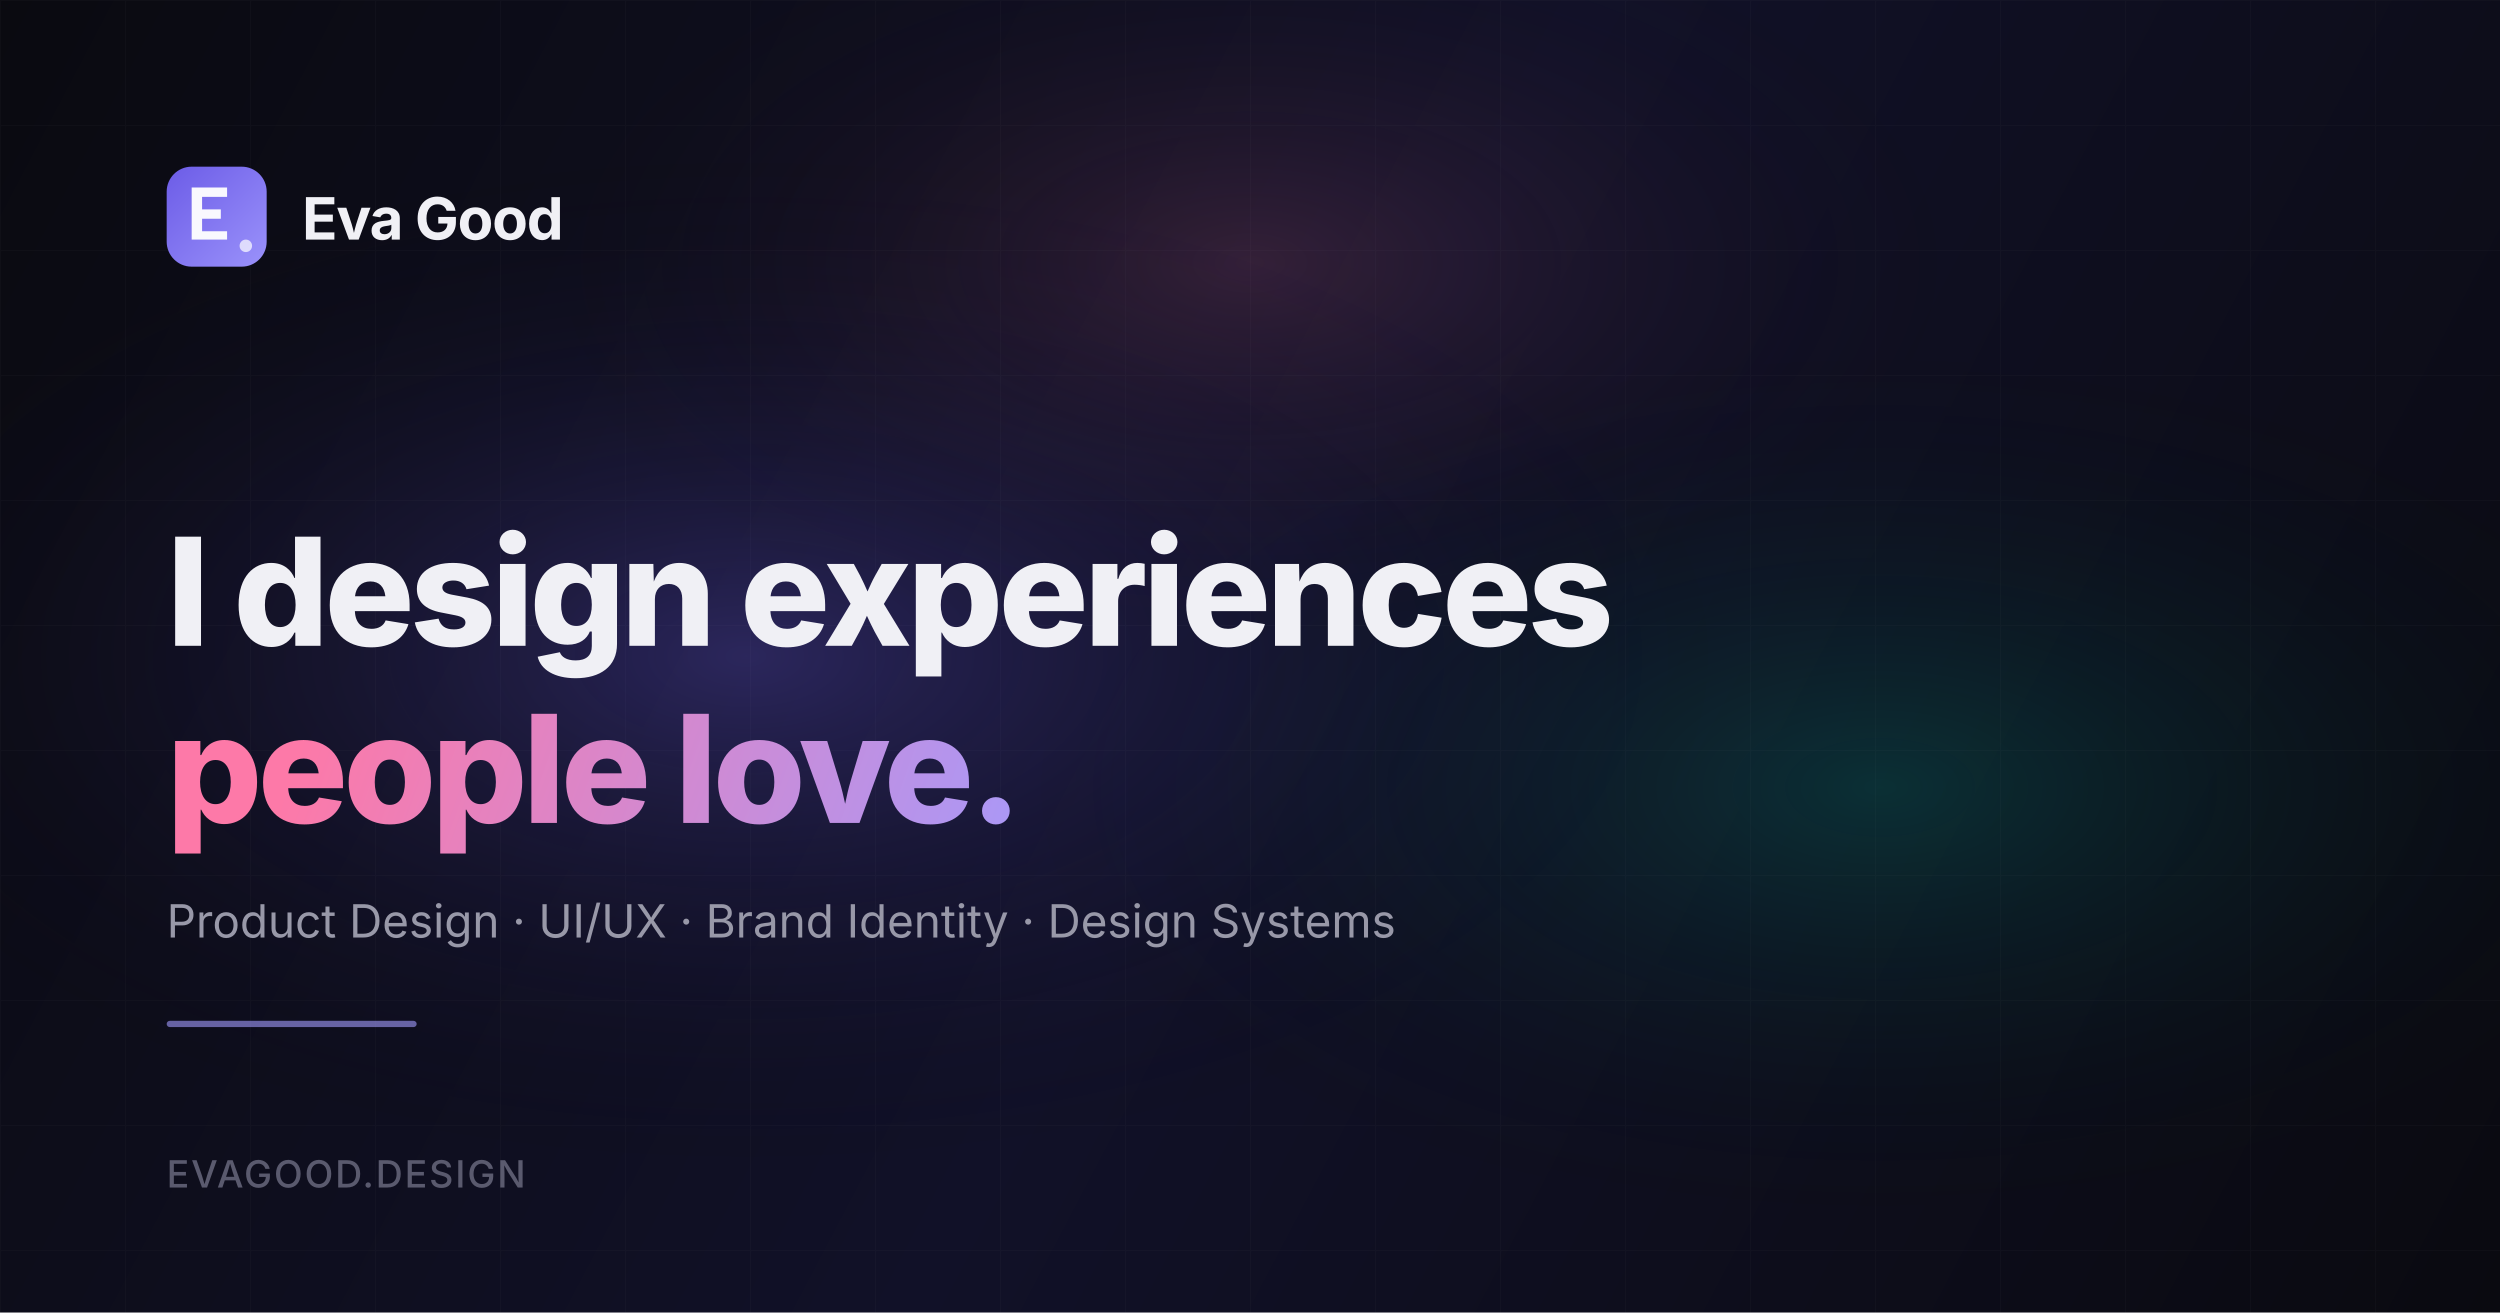
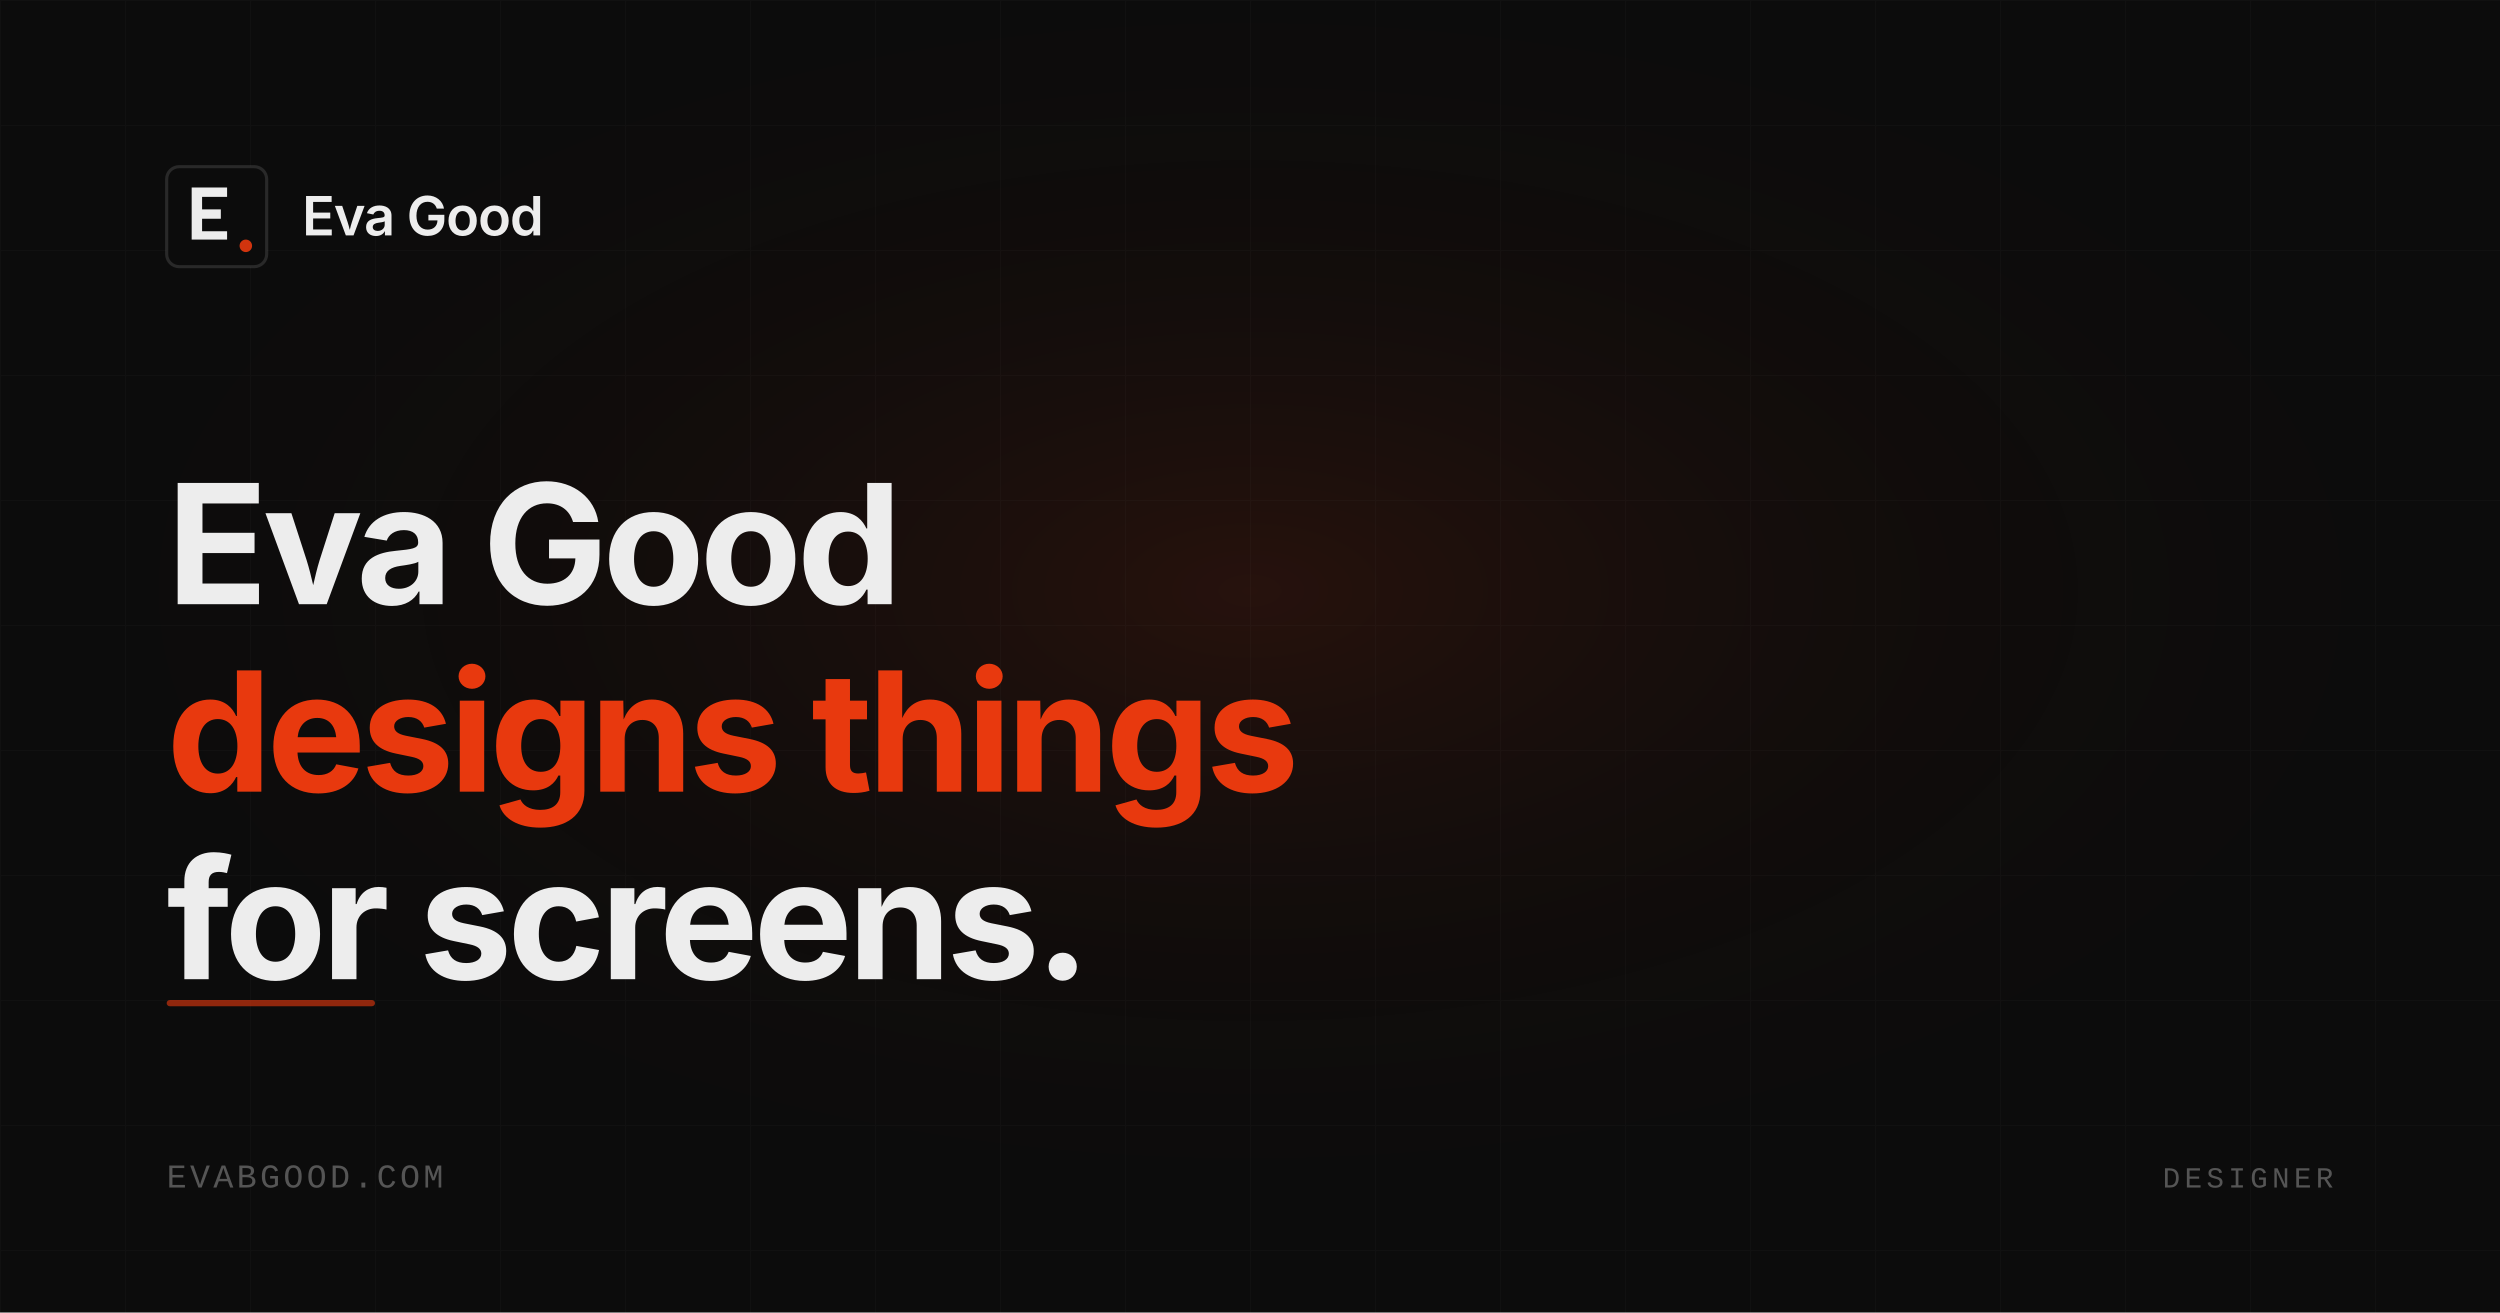
<svg xmlns="http://www.w3.org/2000/svg" viewBox="0 0 1200 630" fill="none">
  <defs>
-     <linearGradient id="bgGrad" x1="0" y1="0" x2="1200" y2="630" gradientUnits="userSpaceOnUse">
-       <stop offset="0%" stop-color="#0a0a10" />
-       <stop offset="50%" stop-color="#111128" />
-       <stop offset="100%" stop-color="#0a0a10" />
-     </linearGradient>
-     <radialGradient id="glow1" cx="30%" cy="50%" r="40%" gradientUnits="objectBoundingBox">
-       <stop offset="0%" stop-color="rgba(108,92,231,0.3)" />
+     <radialGradient id="glow" cx="50%" cy="45%" r="50%" gradientUnits="objectBoundingBox">
+       <stop offset="0%" stop-color="rgba(232,57,14,0.12)" />
      <stop offset="100%" stop-color="transparent" />
    </radialGradient>
-     <radialGradient id="glow2" cx="75%" cy="60%" r="35%" gradientUnits="objectBoundingBox">
-       <stop offset="0%" stop-color="rgba(0,184,148,0.2)" />
-       <stop offset="100%" stop-color="transparent" />
-     </radialGradient>
-     <radialGradient id="glow3" cx="50%" cy="20%" r="30%" gradientUnits="objectBoundingBox">
-       <stop offset="0%" stop-color="rgba(253,121,168,0.15)" />
-       <stop offset="100%" stop-color="transparent" />
-     </radialGradient>
-     <linearGradient id="logoGrad" x1="0" y1="0" x2="56" y2="56" gradientUnits="userSpaceOnUse">
-       <stop offset="0%" stop-color="#6c5ce7" />
-       <stop offset="100%" stop-color="#a29bfe" />
-     </linearGradient>
-     <linearGradient id="textGrad" x1="200" y1="200" x2="900" y2="450" gradientUnits="userSpaceOnUse">
-       <stop offset="0%" stop-color="#fd79a8" />
-       <stop offset="50%" stop-color="#a29bfe" />
-       <stop offset="100%" stop-color="#6c5ce7" />
-     </linearGradient>
+     <pattern id="grid" width="60" height="60" patternUnits="userSpaceOnUse">
+       <path d="M 60 0 L 0 0 0 60" fill="none" stroke="rgba(255,255,255,0.04)" stroke-width="1" />
+     </pattern>
  </defs>
-   <rect width="1200" height="630" fill="url(#bgGrad)" />
-   <rect width="1200" height="630" fill="url(#glow1)" />
-   <rect width="1200" height="630" fill="url(#glow2)" />
-   <rect width="1200" height="630" fill="url(#glow3)" />
-   <pattern id="grid" width="60" height="60" patternUnits="userSpaceOnUse">
-     <path d="M 60 0 L 0 0 0 60" fill="none" stroke="rgba(255,255,255,0.04)" stroke-width="1" />
-   </pattern>
+   <rect width="1200" height="630" fill="#0c0c0c" />
+   <rect width="1200" height="630" fill="url(#glow)" />
  <rect width="1200" height="630" fill="url(#grid)" opacity="0.5" />
  <g transform="translate(80, 80)">
-     <rect width="48" height="48" rx="12" fill="url(#logoGrad)" />
-     <path d="M12 10h17v4.5H17v6h9v4.5H17v6h12V35H12V10z" fill="white" opacity="0.95" />
-     <circle cx="38" cy="38" r="3" fill="white" opacity="0.7" />
+     <rect width="48" height="48" rx="6" fill="#0c0c0c" stroke="rgba(255,255,255,0.12)" stroke-width="1.5" />
+     <path d="M12 10h17v4.5H17v6h9v4.5H17v6h12V35H12V10z" fill="#ededed" />
+     <circle cx="38" cy="38" r="3" fill="#E8390E" opacity="0.9" />
  </g>
-   <text x="145" y="115" font-family="Inter, -apple-system, BlinkMacSystemFont, sans-serif" font-weight="700" font-size="28" fill="#f0f0f5" letter-spacing="-0.02em">Eva Good</text>
-   <text font-family="Inter, -apple-system, BlinkMacSystemFont, sans-serif" font-weight="800" letter-spacing="-0.03em">
-     <tspan x="80" y="310" font-size="72" fill="#f0f0f5">I design experiences</tspan>
-     <tspan x="80" y="395" font-size="72" fill="url(#textGrad)">people love.</tspan>
+   <text x="145" y="113" font-family="'Space Grotesk', -apple-system, BlinkMacSystemFont, sans-serif" font-weight="600" font-size="26" fill="#ededed" letter-spacing="-0.02em">Eva Good</text>
+   <text font-family="'Space Grotesk', -apple-system, BlinkMacSystemFont, sans-serif" font-weight="700" letter-spacing="-0.03em">
+     <tspan x="80" y="290" font-size="80" fill="#ededed">Eva Good</tspan>
+     <tspan x="80" y="380" font-size="80" fill="#E8390E">designs things</tspan>
+     <tspan x="80" y="470" font-size="80" fill="#ededed">for screens.</tspan>
  </text>
-   <text x="80" y="450" font-family="Inter, -apple-system, BlinkMacSystemFont, sans-serif" font-weight="400" font-size="22" fill="#9898a8">Product Design · UI/UX · Brand Identity · Design Systems</text>
-   <text x="80" y="570" font-family="Inter, -apple-system, BlinkMacSystemFont, sans-serif" font-weight="500" font-size="18" fill="#5a5a6e" letter-spacing="0.05em">EVAGOOD.DESIGN</text>
-   <rect x="80" y="490" width="120" height="3" rx="1.5" fill="url(#logoGrad)" opacity="0.6" />
+   <rect x="80" y="480" width="100" height="3" rx="1.5" fill="#E8390E" opacity="0.6" />
+   <text x="80" y="570" font-family="'Space Mono', 'Courier New', monospace" font-weight="400" font-size="16" fill="#555555" letter-spacing="0.1em">EVABGOOD.COM</text>
+   <text x="1120" y="570" font-family="'Space Mono', 'Courier New', monospace" font-weight="400" font-size="14" fill="#555555" letter-spacing="0.15em" text-anchor="end">DESIGNER</text>
</svg>
